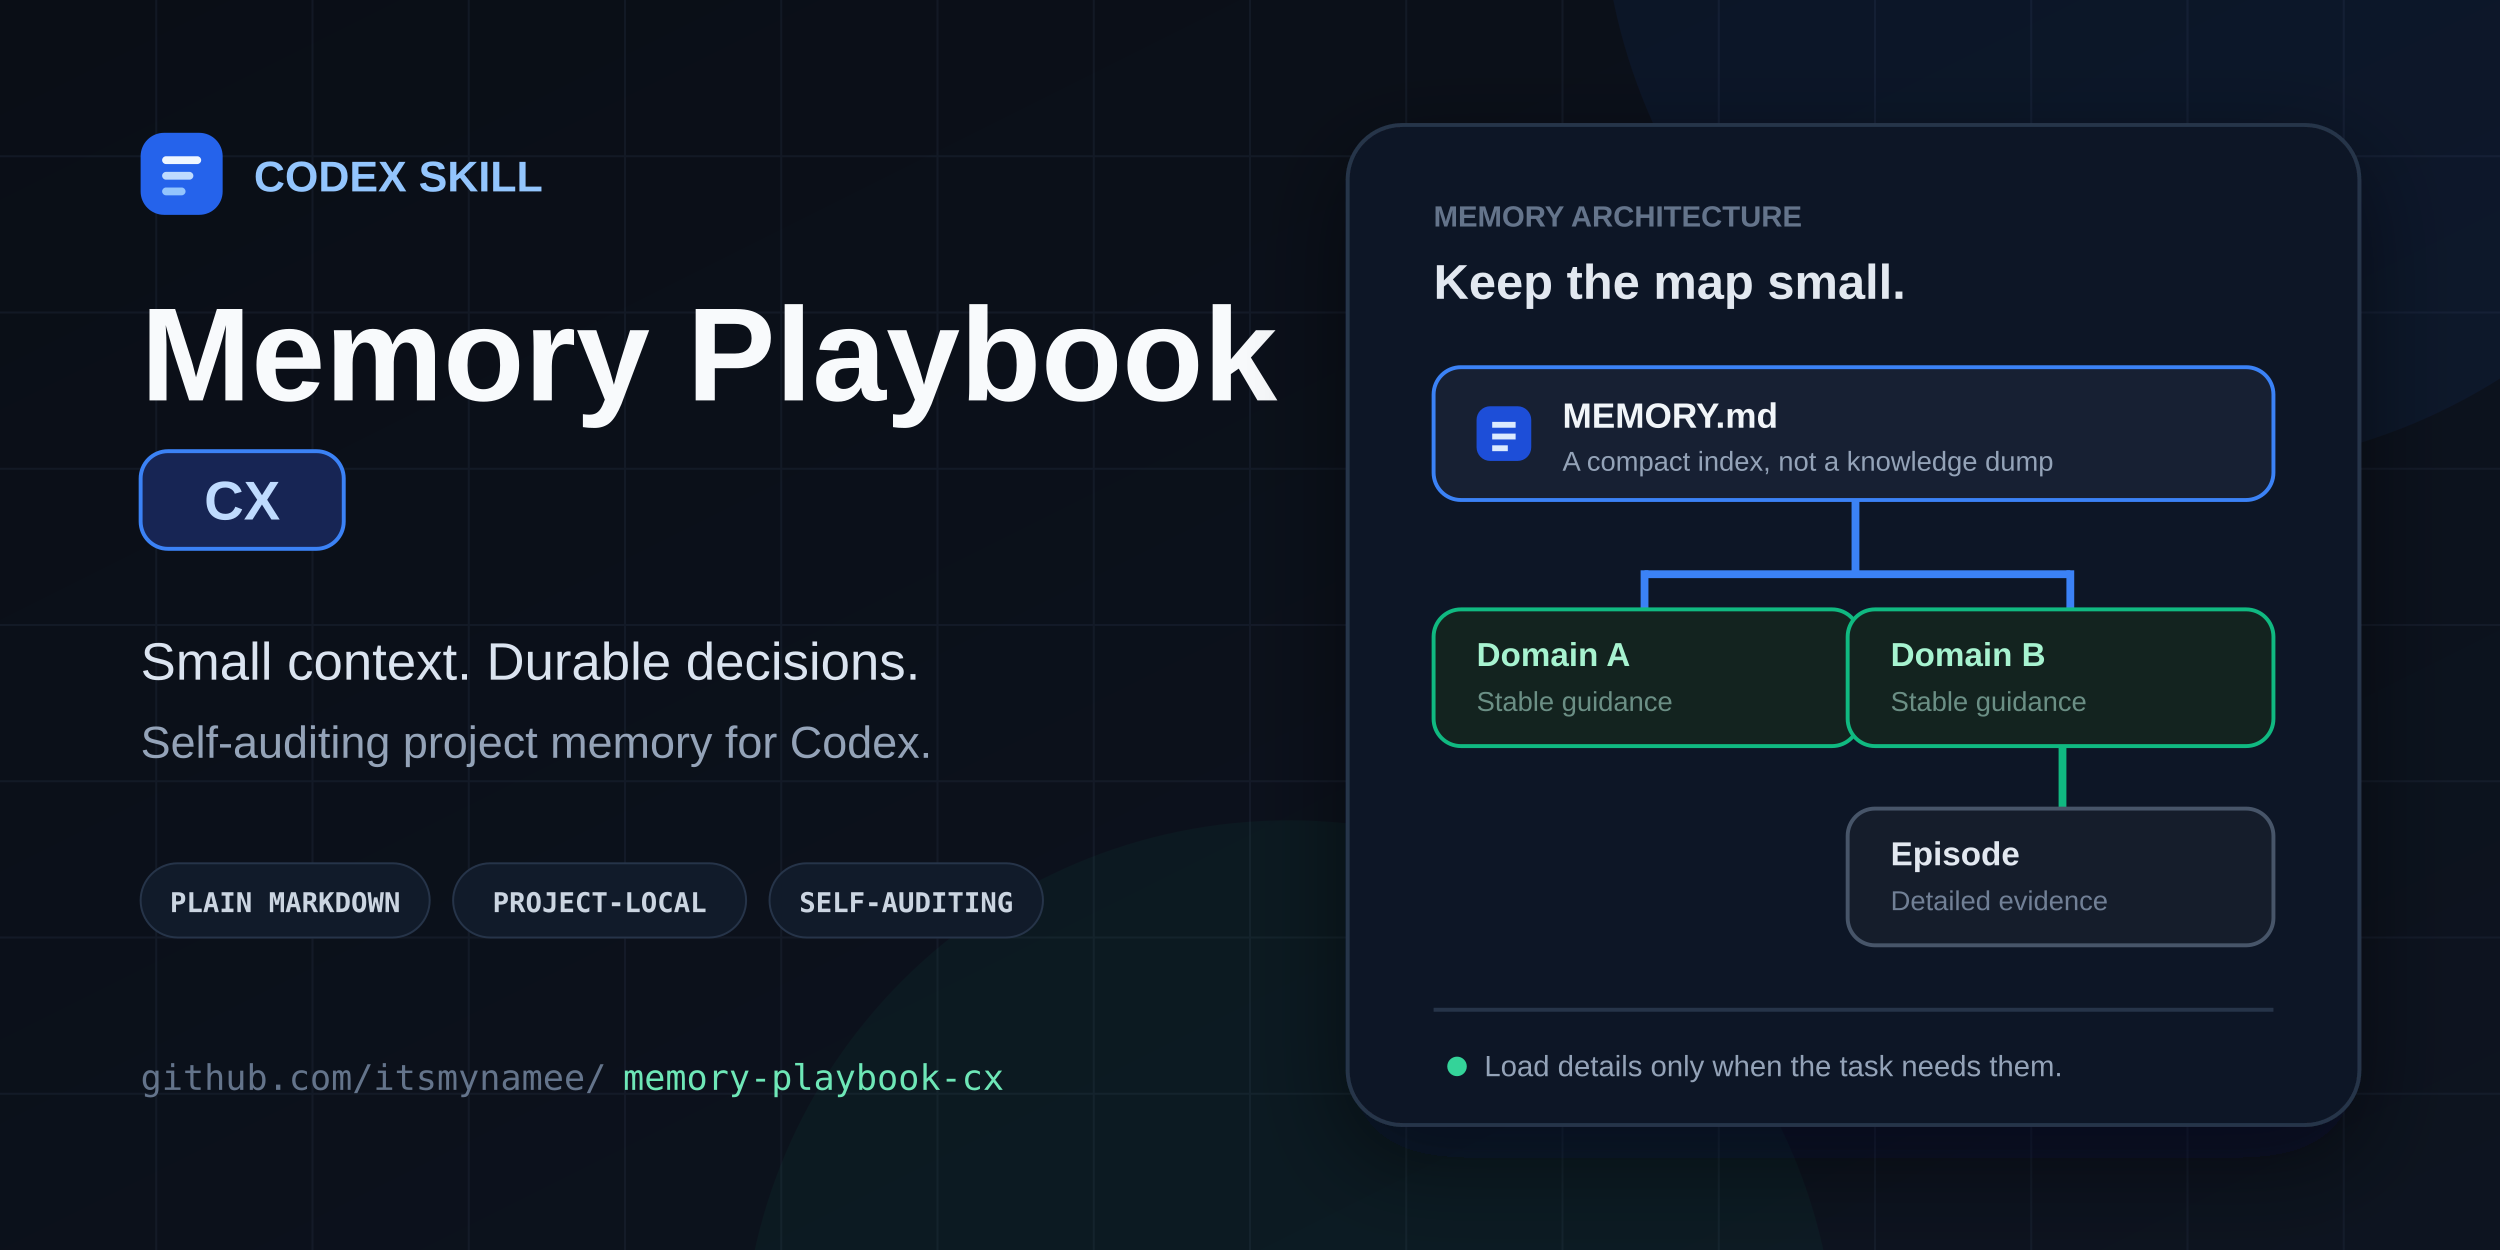
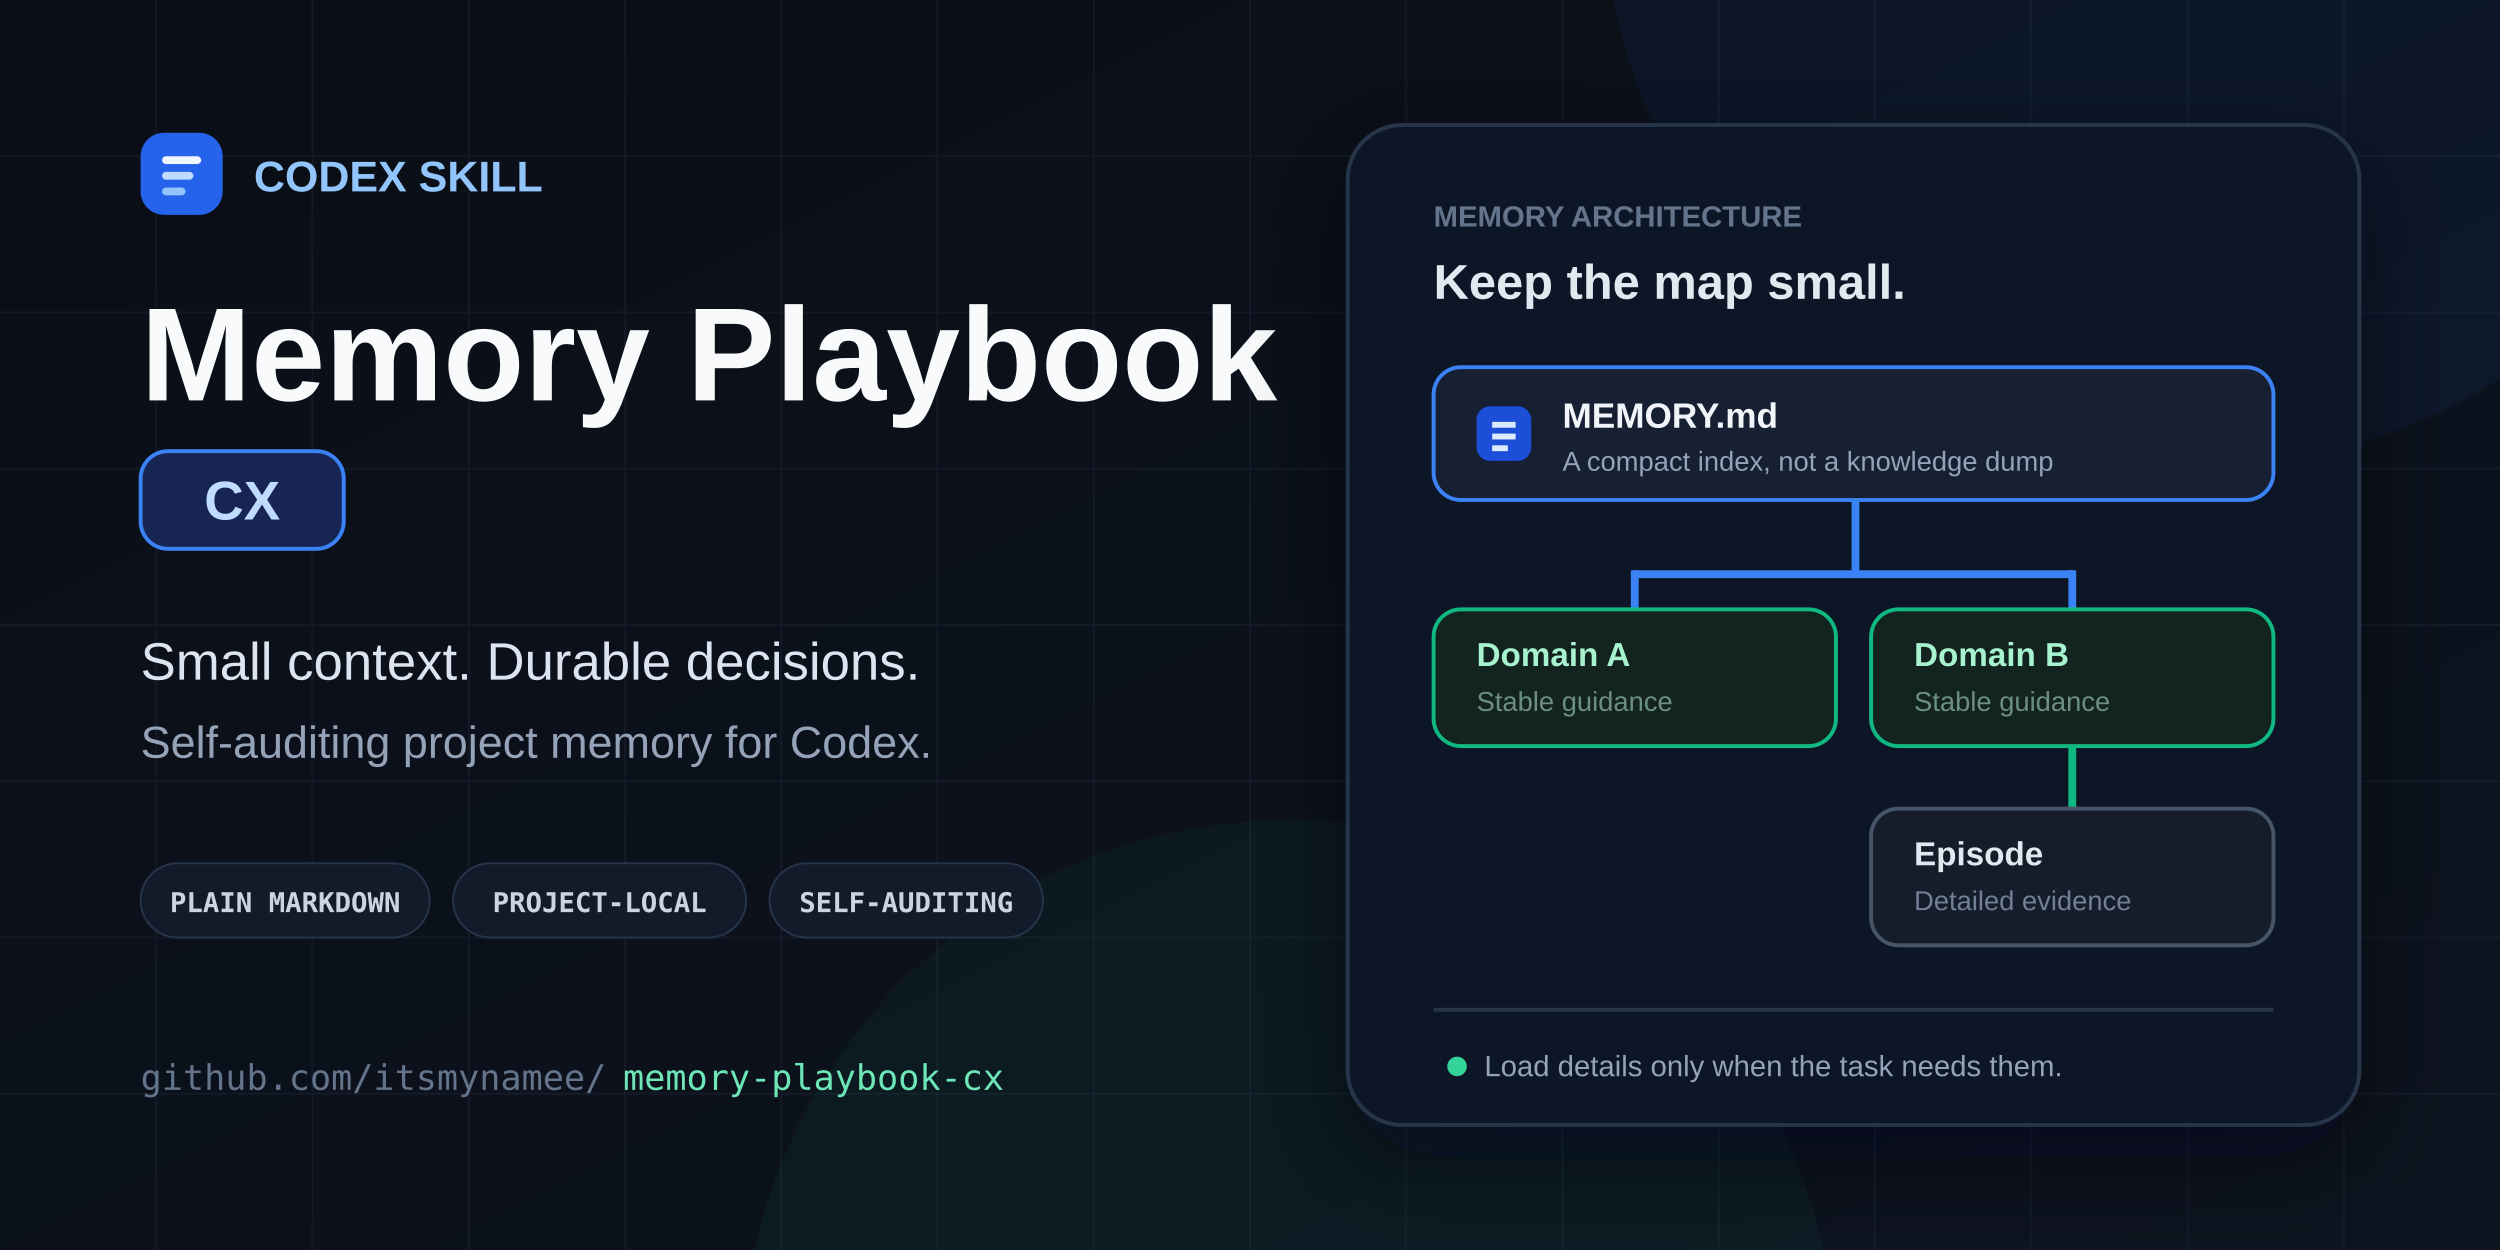
<svg xmlns="http://www.w3.org/2000/svg" width="1280" height="640" viewBox="0 0 1280 640">
  <defs>
    <linearGradient id="background" x1="0" y1="0" x2="1" y2="1">
      <stop offset="0" stop-color="#0a0e16" />
      <stop offset="1" stop-color="#0d1420" />
    </linearGradient>
    <linearGradient id="accent" x1="0" y1="0" x2="1" y2="1">
      <stop offset="0" stop-color="#60a5fa" />
      <stop offset="1" stop-color="#34d399" />
    </linearGradient>
    <filter id="shadow" x="-20%" y="-20%" width="140%" height="140%">
      <feDropShadow dx="0" dy="16" stdDeviation="24" flood-color="#020617" flood-opacity="0.5" />
    </filter>
  </defs>
  <rect width="1280" height="640" fill="url(#background)" />
  <g stroke="#293449" stroke-width="1" opacity="0.28">
    <path d="M0 80H1280M0 160H1280M0 240H1280M0 320H1280M0 400H1280M0 480H1280M0 560H1280" />
    <path d="M80 0V640M160 0V640M240 0V640M320 0V640M400 0V640M480 0V640M560 0V640M640 0V640M720 0V640M800 0V640M880 0V640M960 0V640M1040 0V640M1120 0V640M1200 0V640" />
  </g>
  <circle cx="1120" cy="-60" r="300" fill="#2563eb" opacity="0.07" />
  <circle cx="660" cy="700" r="280" fill="#10b981" opacity="0.05" />
  <g font-family="Arial, Helvetica, sans-serif">
    <rect x="72" y="68" width="42" height="42" rx="12" fill="#2563eb" />
    <rect x="83" y="80" width="20" height="4" rx="2" fill="#eff6ff" />
    <rect x="83" y="88" width="16" height="4" rx="2" fill="#bfdbfe" />
    <rect x="83" y="96" width="12" height="4" rx="2" fill="#93c5fd" />
    <text x="130" y="98" fill="#93c5fd" font-size="22" font-weight="700">CODEX SKILL</text>
    <text x="72" y="205" fill="#f8fafc" font-size="68" font-weight="700">Memory Playbook</text>
    <rect x="72" y="231" width="104" height="50" rx="14" fill="#172554" stroke="#3b82f6" stroke-width="2" />
    <text x="124" y="266" fill="#bfdbfe" font-size="28" font-weight="700" text-anchor="middle">CX</text>
    <text x="72" y="348" fill="#dbe4f0" font-size="27" font-weight="400">Small context. Durable decisions.</text>
    <text x="72" y="388" fill="#94a3b8" font-size="23">Self-auditing project memory for Codex.</text>
    <g font-family="Menlo, Monaco, monospace" font-size="14" font-weight="700">
      <rect x="72" y="442" width="148" height="38" rx="19" fill="#111b2a" stroke="#263449" />
      <text x="146" y="467" fill="#cbd5e1" text-anchor="middle">PLAIN MARKDOWN</text>
      <rect x="232" y="442" width="150" height="38" rx="19" fill="#111b2a" stroke="#263449" />
      <text x="307" y="467" fill="#cbd5e1" text-anchor="middle">PROJECT-LOCAL</text>
      <rect x="394" y="442" width="140" height="38" rx="19" fill="#111b2a" stroke="#263449" />
      <text x="464" y="467" fill="#cbd5e1" text-anchor="middle">SELF-AUDITING</text>
    </g>
    <text x="72" y="558" fill="#64748b" font-family="Menlo, Monaco, monospace" font-size="18">github.com/itsmynamee/</text>
    <text x="319" y="558" fill="#6ee7b7" font-family="Menlo, Monaco, monospace" font-size="18">memory-playbook-cx</text>
  </g>
  <g filter="url(#shadow)">
    <rect x="690" y="64" width="518" height="512" rx="28" fill="#0f1725" stroke="#263449" stroke-width="2" />
  </g>
  <g font-family="Arial, Helvetica, sans-serif">
    <text x="734" y="116" fill="#64748b" font-size="15" font-weight="700">MEMORY ARCHITECTURE</text>
    <text x="734" y="153" fill="#e2e8f0" font-size="25" font-weight="700">Keep the map small.</text>
    <rect x="734" y="188" width="430" height="68" rx="14" fill="#172033" stroke="#3b82f6" stroke-width="2" />
    <rect x="756" y="208" width="28" height="28" rx="7" fill="#1d4ed8" />
    <path d="M764 216h12v3h-12zm0 6h12v3h-12zm0 6h8v3h-8z" fill="#dbeafe" />
    <text x="800" y="219" fill="#f1f5f9" font-size="18" font-weight="700">MEMORY.md</text>
    <text x="800" y="241" fill="#94a3b8" font-size="14">A compact index, not a knowledge dump</text>
    <rect x="948" y="256" width="4" height="38" fill="#3b82f6" />
-     <rect x="842" y="292" width="218" height="4" fill="#3b82f6" />
-     <rect x="840" y="292" width="4" height="22" fill="#3b82f6" />
-     <rect x="1058" y="292" width="4" height="22" fill="#3b82f6" />
-     <rect x="734" y="312" width="218" height="70" rx="14" fill="#13231f" stroke="#10b981" stroke-width="2" />
-     <rect x="946" y="312" width="218" height="70" rx="14" fill="#13231f" stroke="#10b981" stroke-width="2" />
+     <rect x="837" y="292" width="224" height="4" fill="#3b82f6" />
+     <rect x="835" y="292" width="4" height="22" fill="#3b82f6" />
+     <rect x="1059" y="292" width="4" height="22" fill="#3b82f6" />
+     <rect x="734" y="312" width="206" height="70" rx="14" fill="#13231f" stroke="#10b981" stroke-width="2" />
+     <rect x="958" y="312" width="206" height="70" rx="14" fill="#13231f" stroke="#10b981" stroke-width="2" />
    <text x="756" y="341" fill="#a7f3d0" font-size="17" font-weight="700">Domain A</text>
    <text x="756" y="364" fill="#6b8f85" font-size="14">Stable guidance</text>
-     <text x="968" y="341" fill="#a7f3d0" font-size="17" font-weight="700">Domain B</text>
-     <text x="968" y="364" fill="#6b8f85" font-size="14">Stable guidance</text>
-     <rect x="1054" y="382" width="4" height="34" fill="#10b981" />
-     <rect x="946" y="414" width="218" height="70" rx="14" fill="#151d2b" stroke="#475569" stroke-width="2" />
-     <text x="968" y="443" fill="#e2e8f0" font-size="17" font-weight="700">Episode</text>
-     <text x="968" y="466" fill="#718096" font-size="14">Detailed evidence</text>
+     <text x="980" y="341" fill="#a7f3d0" font-size="17" font-weight="700">Domain B</text>
+     <text x="980" y="364" fill="#6b8f85" font-size="14">Stable guidance</text>
+     <rect x="1059" y="382" width="4" height="34" fill="#10b981" />
+     <rect x="958" y="414" width="206" height="70" rx="14" fill="#151d2b" stroke="#475569" stroke-width="2" />
+     <text x="980" y="443" fill="#e2e8f0" font-size="17" font-weight="700">Episode</text>
+     <text x="980" y="466" fill="#718096" font-size="14">Detailed evidence</text>
    <rect x="734" y="516" width="430" height="2" fill="#263449" />
    <circle cx="746" cy="546" r="5" fill="#34d399" />
    <text x="760" y="551" fill="#94a3b8" font-size="15">Load details only when the task needs them.</text>
  </g>
</svg>
